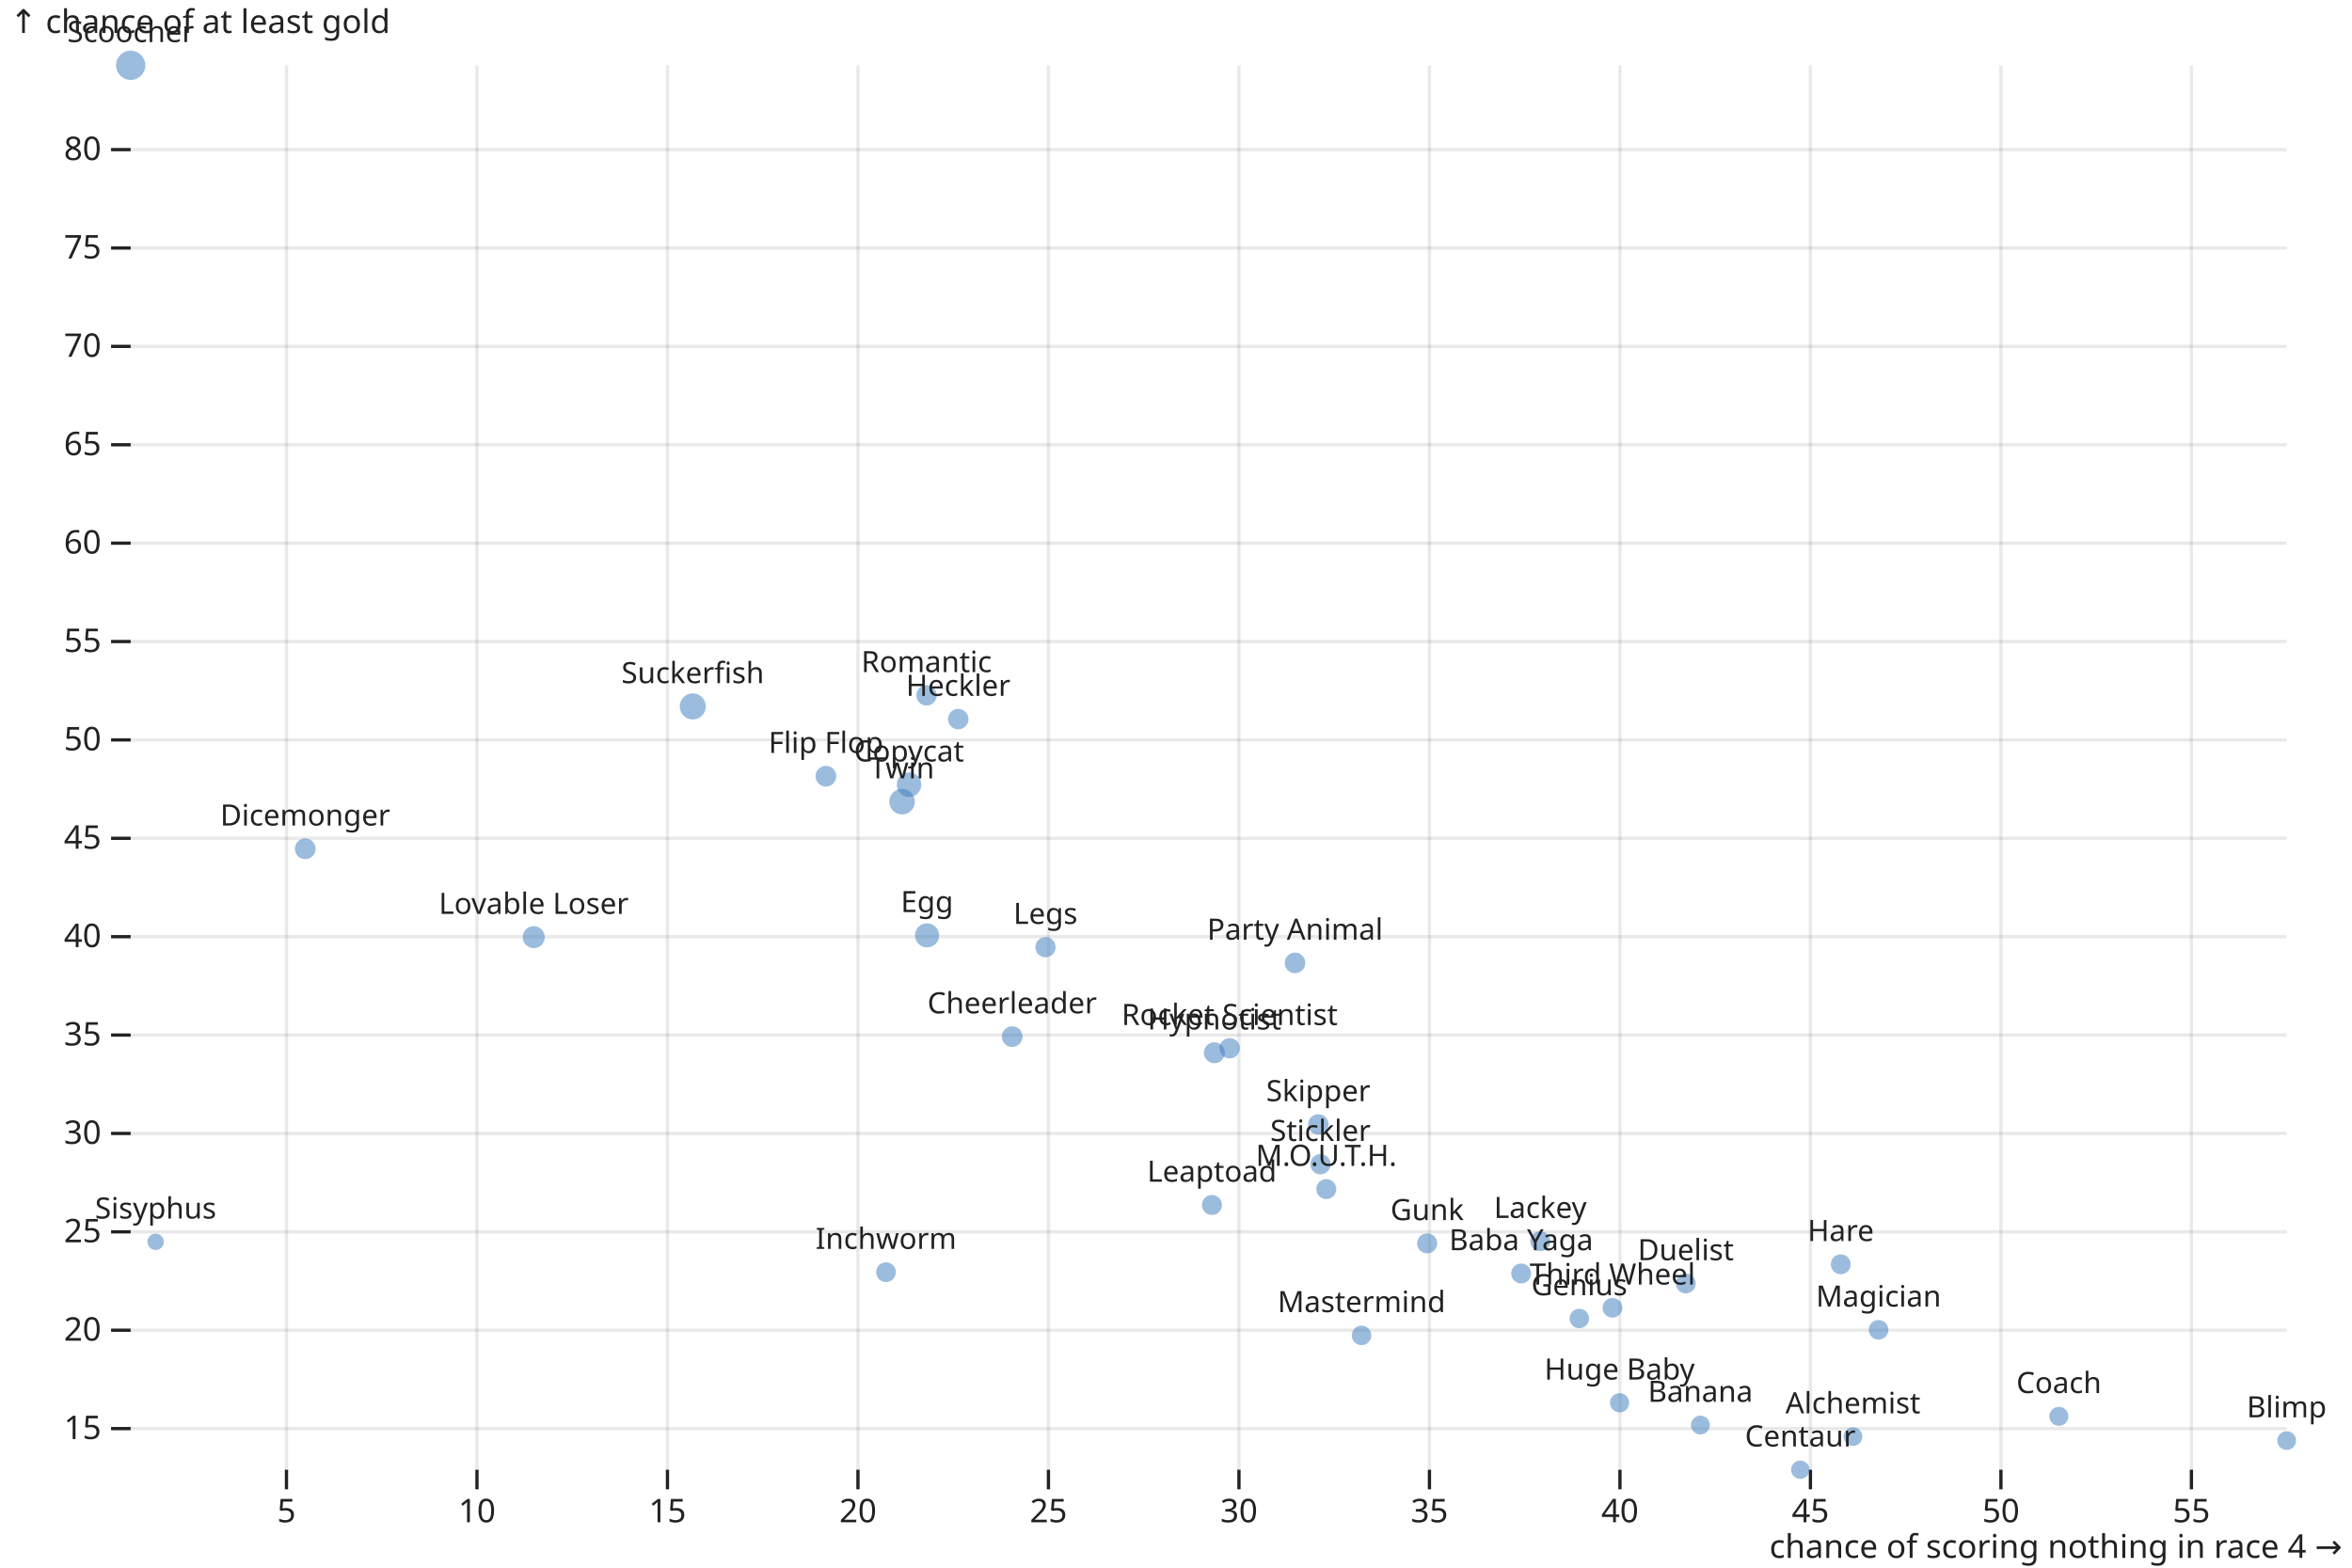
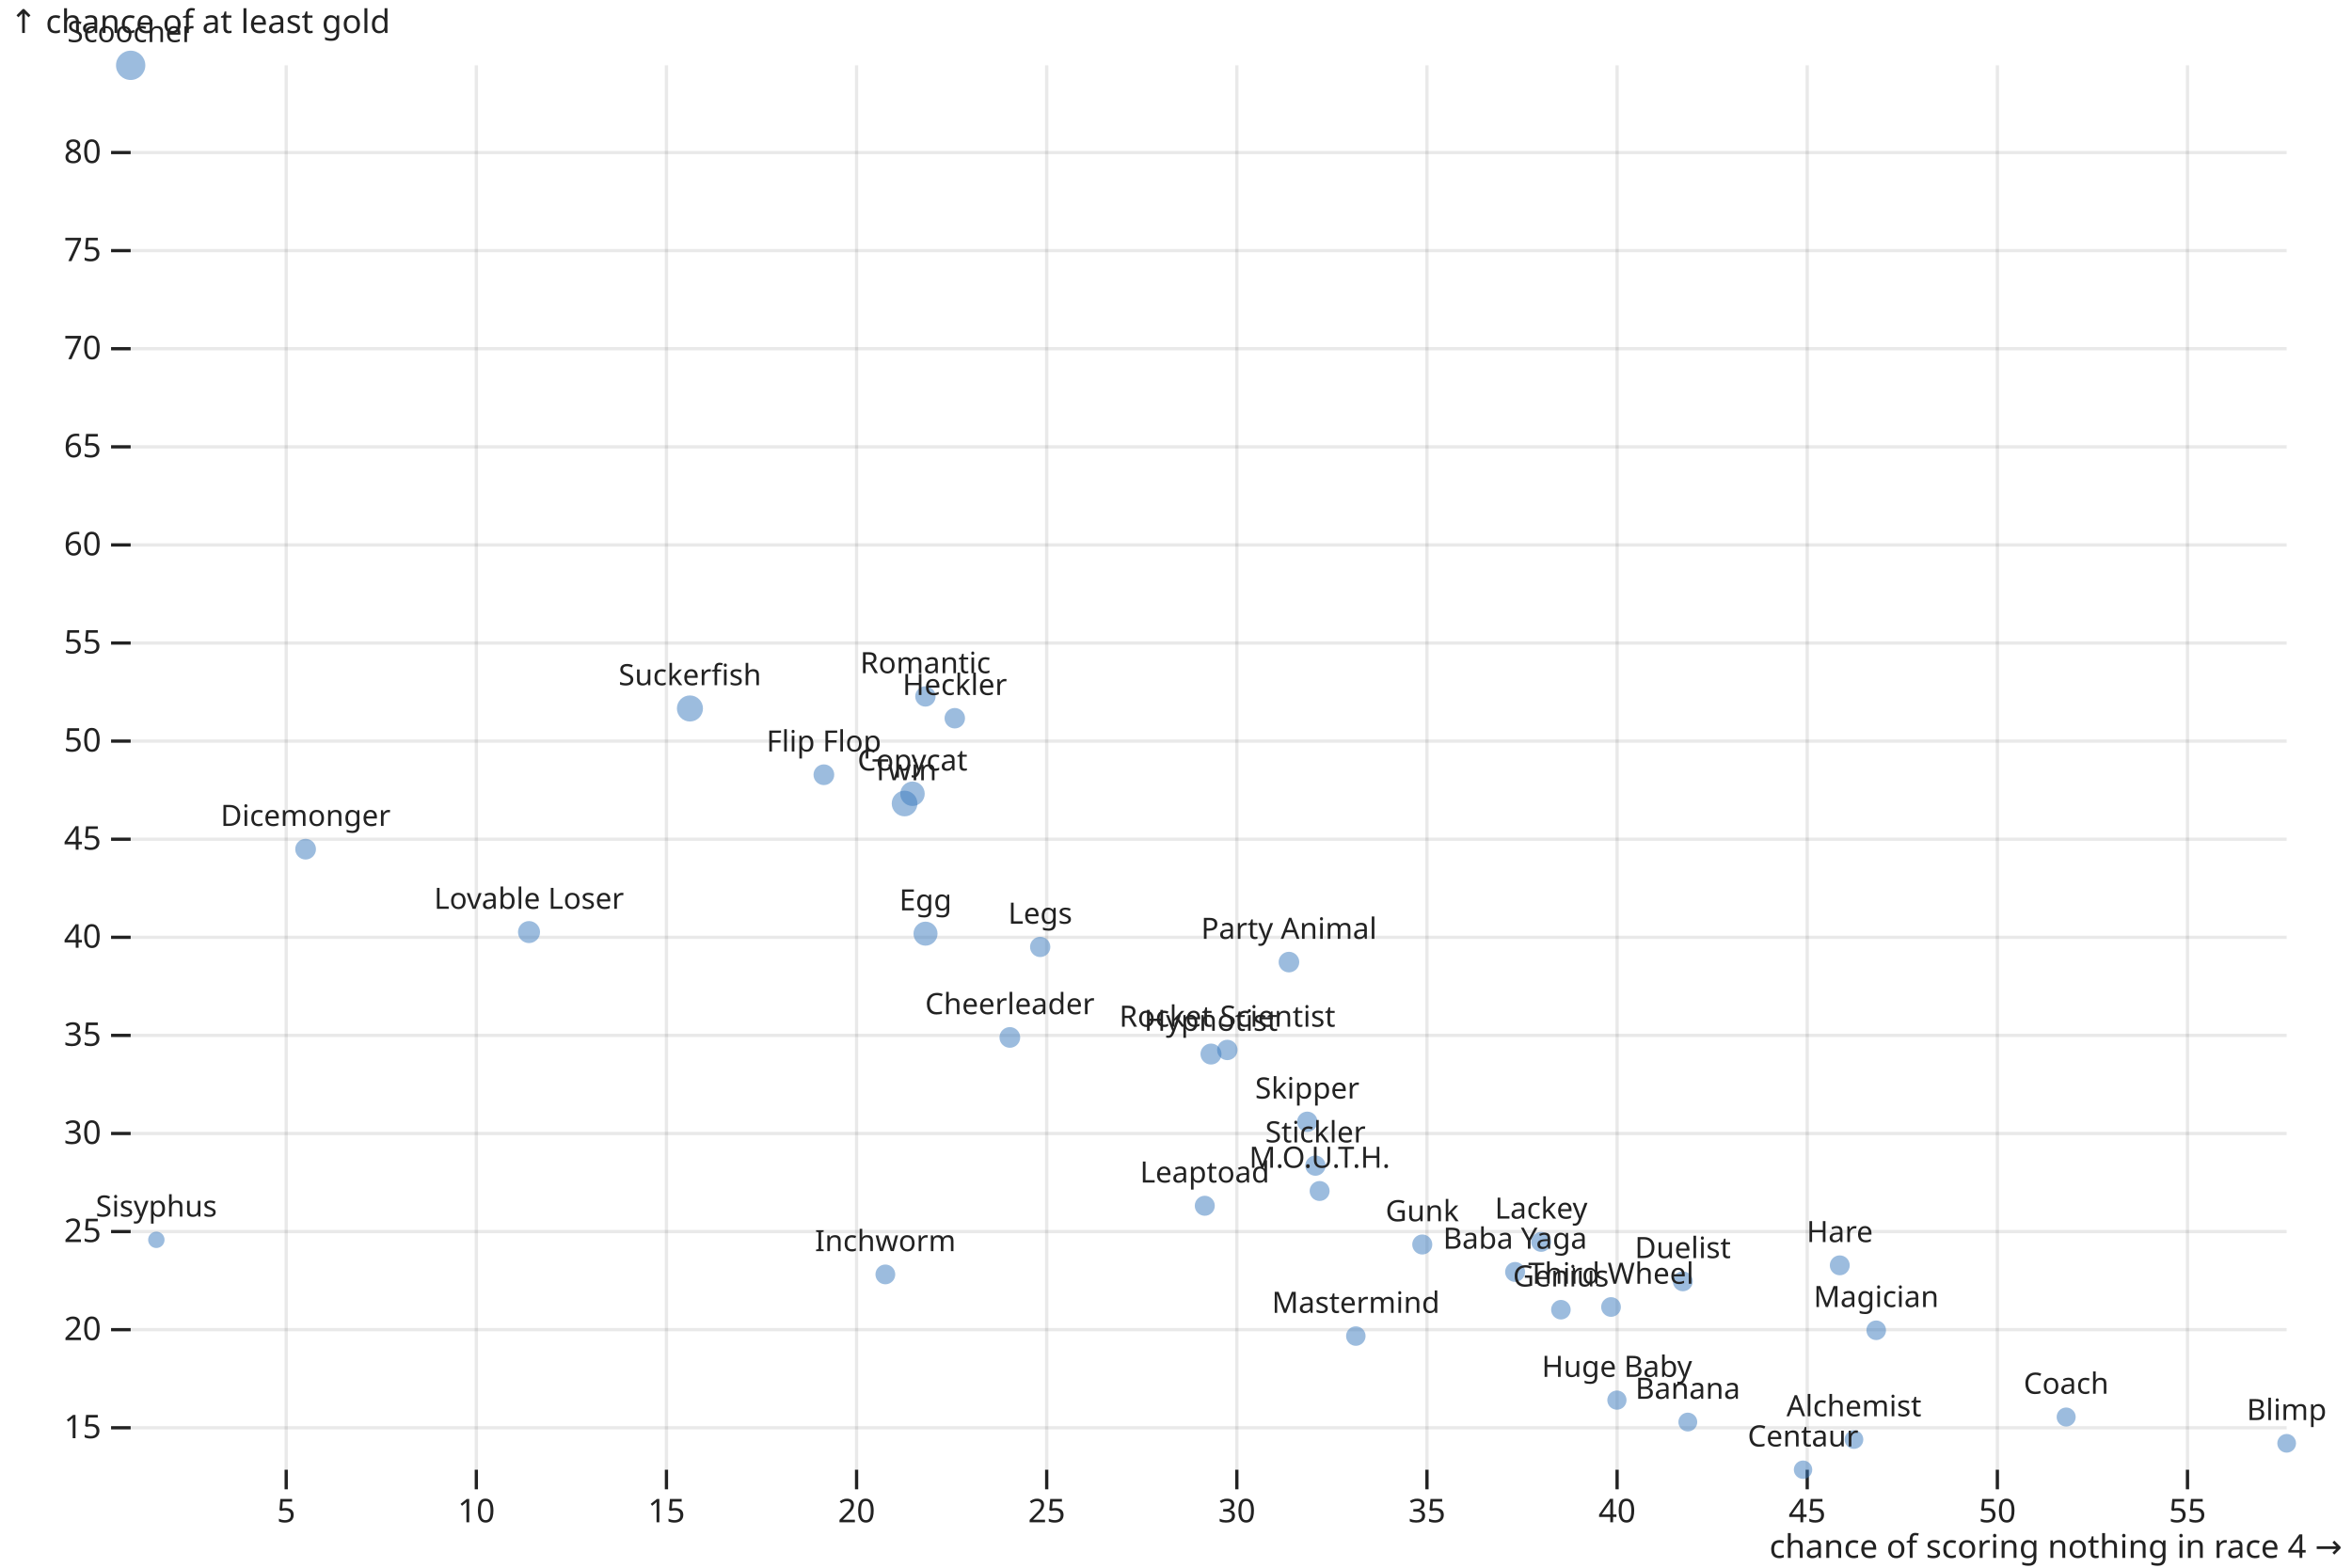
<svg xmlns="http://www.w3.org/2000/svg" class="plot-d6a7b5" fill="currentColor" font-family="system-ui, sans-serif" font-size="10" text-anchor="middle" width="720" height="480" viewBox="0 0 720 480" style="background: white; color: rgb(34, 34, 34);">
  <style>:where(.plot-d6a7b5) {
  --plot-background: white;
  display: block;
  height: auto;
  height: intrinsic;
  max-width: 100%;
}
:where(.plot-d6a7b5 text),
:where(.plot-d6a7b5 tspan) {
  white-space: pre;
}</style>
  <g aria-label="y-grid" aria-hidden="true" stroke="currentColor" stroke-opacity="0.1">
-     <line x1="40" x2="700" y1="437.413" y2="437.413" />
-     <line x1="40" x2="700" y1="407.289" y2="407.289" />
-     <line x1="40" x2="700" y1="377.166" y2="377.166" />
-     <line x1="40" x2="700" y1="347.043" y2="347.043" />
-     <line x1="40" x2="700" y1="316.92" y2="316.92" />
-     <line x1="40" x2="700" y1="286.797" y2="286.797" />
-     <line x1="40" x2="700" y1="256.673" y2="256.673" />
-     <line x1="40" x2="700" y1="226.55" y2="226.55" />
-     <line x1="40" x2="700" y1="196.427" y2="196.427" />
-     <line x1="40" x2="700" y1="166.304" y2="166.304" />
-     <line x1="40" x2="700" y1="136.181" y2="136.181" />
-     <line x1="40" x2="700" y1="106.057" y2="106.057" />
-     <line x1="40" x2="700" y1="75.934" y2="75.934" />
-     <line x1="40" x2="700" y1="45.811" y2="45.811" />
+     <line x1="40" x2="700" y1="437.161" y2="437.161" />
+     <line x1="40" x2="700" y1="407.126" y2="407.126" />
+     <line x1="40" x2="700" y1="377.091" y2="377.091" />
+     <line x1="40" x2="700" y1="347.056" y2="347.056" />
+     <line x1="40" x2="700" y1="317.021" y2="317.021" />
+     <line x1="40" x2="700" y1="286.986" y2="286.986" />
+     <line x1="40" x2="700" y1="256.952" y2="256.952" />
+     <line x1="40" x2="700" y1="226.917" y2="226.917" />
+     <line x1="40" x2="700" y1="196.882" y2="196.882" />
+     <line x1="40" x2="700" y1="166.847" y2="166.847" />
+     <line x1="40" x2="700" y1="136.812" y2="136.812" />
+     <line x1="40" x2="700" y1="106.777" y2="106.777" />
+     <line x1="40" x2="700" y1="76.742" y2="76.742" />
+     <line x1="40" x2="700" y1="46.708" y2="46.708" />
  </g>
  <g aria-label="y-axis tick" aria-hidden="true" fill="none" stroke="currentColor">
-     <path transform="translate(40,437.4125)" d="M0,0L-6,0" />
-     <path transform="translate(40,407.2893)" d="M0,0L-6,0" />
-     <path transform="translate(40,377.1661)" d="M0,0L-6,0" />
-     <path transform="translate(40,347.0429)" d="M0,0L-6,0" />
-     <path transform="translate(40,316.9197)" d="M0,0L-6,0" />
-     <path transform="translate(40,286.7965)" d="M0,0L-6,0" />
-     <path transform="translate(40,256.6733)" d="M0,0L-6,0" />
-     <path transform="translate(40,226.5501)" d="M0,0L-6,0" />
-     <path transform="translate(40,196.4269)" d="M0,0L-6,0" />
-     <path transform="translate(40,166.3037)" d="M0,0L-6,0" />
-     <path transform="translate(40,136.1805)" d="M0,0L-6,0" />
-     <path transform="translate(40,106.0573)" d="M0,0L-6,0" />
-     <path transform="translate(40,75.93411)" d="M0,0L-6,0" />
-     <path transform="translate(40,45.81091)" d="M0,0L-6,0" />
+     <path transform="translate(40,437.1608)" d="M0,0L-6,0" />
+     <path transform="translate(40,407.1259)" d="M0,0L-6,0" />
+     <path transform="translate(40,377.0911)" d="M0,0L-6,0" />
+     <path transform="translate(40,347.0562)" d="M0,0L-6,0" />
+     <path transform="translate(40,317.0213)" d="M0,0L-6,0" />
+     <path transform="translate(40,286.9865)" d="M0,0L-6,0" />
+     <path transform="translate(40,256.9516)" d="M0,0L-6,0" />
+     <path transform="translate(40,226.9167)" d="M0,0L-6,0" />
+     <path transform="translate(40,196.8819)" d="M0,0L-6,0" />
+     <path transform="translate(40,166.847)" d="M0,0L-6,0" />
+     <path transform="translate(40,136.8122)" d="M0,0L-6,0" />
+     <path transform="translate(40,106.7773)" d="M0,0L-6,0" />
+     <path transform="translate(40,76.74242)" d="M0,0L-6,0" />
+     <path transform="translate(40,46.70756)" d="M0,0L-6,0" />
  </g>
  <g aria-label="y-axis tick label" text-anchor="end" font-variant="tabular-nums" transform="translate(-9,0)">
-     <text y="0.32em" transform="translate(40,437.4125)">15</text>
-     <text y="0.32em" transform="translate(40,407.2893)">20</text>
-     <text y="0.32em" transform="translate(40,377.1661)">25</text>
-     <text y="0.32em" transform="translate(40,347.0429)">30</text>
-     <text y="0.32em" transform="translate(40,316.9197)">35</text>
-     <text y="0.32em" transform="translate(40,286.7965)">40</text>
-     <text y="0.32em" transform="translate(40,256.6733)">45</text>
-     <text y="0.32em" transform="translate(40,226.5501)">50</text>
-     <text y="0.32em" transform="translate(40,196.4269)">55</text>
-     <text y="0.32em" transform="translate(40,166.3037)">60</text>
-     <text y="0.32em" transform="translate(40,136.1805)">65</text>
-     <text y="0.32em" transform="translate(40,106.0573)">70</text>
-     <text y="0.32em" transform="translate(40,75.93411)">75</text>
-     <text y="0.32em" transform="translate(40,45.81091)">80</text>
+     <text y="0.32em" transform="translate(40,437.1608)">15</text>
+     <text y="0.32em" transform="translate(40,407.1259)">20</text>
+     <text y="0.32em" transform="translate(40,377.0911)">25</text>
+     <text y="0.32em" transform="translate(40,347.0562)">30</text>
+     <text y="0.32em" transform="translate(40,317.0213)">35</text>
+     <text y="0.32em" transform="translate(40,286.9865)">40</text>
+     <text y="0.32em" transform="translate(40,256.9516)">45</text>
+     <text y="0.32em" transform="translate(40,226.9167)">50</text>
+     <text y="0.32em" transform="translate(40,196.8819)">55</text>
+     <text y="0.32em" transform="translate(40,166.847)">60</text>
+     <text y="0.32em" transform="translate(40,136.8122)">65</text>
+     <text y="0.32em" transform="translate(40,106.7773)">70</text>
+     <text y="0.32em" transform="translate(40,76.74242)">75</text>
+     <text y="0.32em" transform="translate(40,46.70756)">80</text>
  </g>
  <g aria-label="y-axis label" text-anchor="start" transform="translate(-37,-17)">
    <text y="0.71em" transform="translate(40,20)">↑ chance of at least gold</text>
  </g>
  <g aria-label="x-grid" aria-hidden="true" stroke="currentColor" stroke-opacity="0.1">
-     <line x1="87.696" x2="87.696" y1="20" y2="450" />
-     <line x1="146.01" x2="146.01" y1="20" y2="450" />
-     <line x1="204.325" x2="204.325" y1="20" y2="450" />
-     <line x1="262.64" x2="262.64" y1="20" y2="450" />
-     <line x1="320.955" x2="320.955" y1="20" y2="450" />
-     <line x1="379.269" x2="379.269" y1="20" y2="450" />
-     <line x1="437.584" x2="437.584" y1="20" y2="450" />
-     <line x1="495.899" x2="495.899" y1="20" y2="450" />
-     <line x1="554.214" x2="554.214" y1="20" y2="450" />
-     <line x1="612.528" x2="612.528" y1="20" y2="450" />
-     <line x1="670.843" x2="670.843" y1="20" y2="450" />
+     <line x1="87.612" x2="87.612" y1="20" y2="450" />
+     <line x1="145.814" x2="145.814" y1="20" y2="450" />
+     <line x1="204.017" x2="204.017" y1="20" y2="450" />
+     <line x1="262.22" x2="262.22" y1="20" y2="450" />
+     <line x1="320.423" x2="320.423" y1="20" y2="450" />
+     <line x1="378.625" x2="378.625" y1="20" y2="450" />
+     <line x1="436.828" x2="436.828" y1="20" y2="450" />
+     <line x1="495.031" x2="495.031" y1="20" y2="450" />
+     <line x1="553.233" x2="553.233" y1="20" y2="450" />
+     <line x1="611.436" x2="611.436" y1="20" y2="450" />
+     <line x1="669.639" x2="669.639" y1="20" y2="450" />
  </g>
  <g aria-label="x-axis tick" aria-hidden="true" fill="none" stroke="currentColor">
-     <path transform="translate(87.69566,450)" d="M0,0L0,6" />
-     <path transform="translate(146.0104,450)" d="M0,0L0,6" />
-     <path transform="translate(204.3251,450)" d="M0,0L0,6" />
-     <path transform="translate(262.6399,450)" d="M0,0L0,6" />
-     <path transform="translate(320.9546,450)" d="M0,0L0,6" />
-     <path transform="translate(379.2694,450)" d="M0,0L0,6" />
-     <path transform="translate(437.5841,450)" d="M0,0L0,6" />
-     <path transform="translate(495.8988,450)" d="M0,0L0,6" />
-     <path transform="translate(554.2136,450)" d="M0,0L0,6" />
-     <path transform="translate(612.5283,450)" d="M0,0L0,6" />
-     <path transform="translate(670.8431,450)" d="M0,0L0,6" />
+     <path transform="translate(87.61158,450)" d="M0,0L0,6" />
+     <path transform="translate(145.8143,450)" d="M0,0L0,6" />
+     <path transform="translate(204.017,450)" d="M0,0L0,6" />
+     <path transform="translate(262.2198,450)" d="M0,0L0,6" />
+     <path transform="translate(320.4225,450)" d="M0,0L0,6" />
+     <path transform="translate(378.6252,450)" d="M0,0L0,6" />
+     <path transform="translate(436.828,450)" d="M0,0L0,6" />
+     <path transform="translate(495.0307,450)" d="M0,0L0,6" />
+     <path transform="translate(553.2335,450)" d="M0,0L0,6" />
+     <path transform="translate(611.4362,450)" d="M0,0L0,6" />
+     <path transform="translate(669.6389,450)" d="M0,0L0,6" />
  </g>
  <g aria-label="x-axis tick label" font-variant="tabular-nums" transform="translate(0,9)">
-     <text y="0.71em" transform="translate(87.69566,450)">5</text>
-     <text y="0.71em" transform="translate(146.0104,450)">10</text>
-     <text y="0.71em" transform="translate(204.3251,450)">15</text>
-     <text y="0.71em" transform="translate(262.6399,450)">20</text>
-     <text y="0.71em" transform="translate(320.9546,450)">25</text>
-     <text y="0.71em" transform="translate(379.2694,450)">30</text>
-     <text y="0.71em" transform="translate(437.5841,450)">35</text>
-     <text y="0.71em" transform="translate(495.8988,450)">40</text>
-     <text y="0.71em" transform="translate(554.2136,450)">45</text>
-     <text y="0.71em" transform="translate(612.5283,450)">50</text>
-     <text y="0.71em" transform="translate(670.8431,450)">55</text>
+     <text y="0.71em" transform="translate(87.61158,450)">5</text>
+     <text y="0.71em" transform="translate(145.8143,450)">10</text>
+     <text y="0.71em" transform="translate(204.017,450)">15</text>
+     <text y="0.71em" transform="translate(262.2198,450)">20</text>
+     <text y="0.71em" transform="translate(320.4225,450)">25</text>
+     <text y="0.71em" transform="translate(378.6252,450)">30</text>
+     <text y="0.71em" transform="translate(436.828,450)">35</text>
+     <text y="0.71em" transform="translate(495.0307,450)">40</text>
+     <text y="0.71em" transform="translate(553.2335,450)">45</text>
+     <text y="0.71em" transform="translate(611.4362,450)">50</text>
+     <text y="0.71em" transform="translate(669.6389,450)">55</text>
  </g>
  <g aria-label="x-axis label" text-anchor="end" transform="translate(17,27)">
    <text transform="translate(700,450)">chance of scoring nothing in race 4 →</text>
  </g>
  <g aria-label="dot" fill="#3a7bbf" fill-opacity="0.5">
-     <circle cx="40" cy="20" r="4.486" />
-     <circle cx="212.071" cy="216.293" r="3.999" />
-     <circle cx="276.144" cy="245.446" r="3.924" />
-     <circle cx="278.284" cy="240.269" r="3.756" />
-     <circle cx="283.788" cy="286.392" r="3.694" />
-     <circle cx="163.394" cy="286.94" r="3.374" />
-     <circle cx="371.752" cy="322.335" r="3.212" />
-     <circle cx="252.834" cy="237.656" r="3.178" />
-     <circle cx="93.436" cy="259.882" r="3.176" />
-     <circle cx="309.848" cy="317.394" r="3.169" />
-     <circle cx="396.429" cy="294.826" r="3.156" />
-     <circle cx="293.339" cy="220.18" r="3.134" />
-     <circle cx="376.424" cy="320.96" r="3.122" />
-     <circle cx="403.564" cy="344.284" r="3.12" />
-     <circle cx="283.625" cy="212.912" r="3.116" />
-     <circle cx="404.219" cy="356.474" r="3.105" />
-     <circle cx="320.043" cy="290.008" r="3.104" />
-     <circle cx="436.894" cy="380.702" r="3.069" />
-     <circle cx="371.004" cy="368.943" r="3.067" />
-     <circle cx="406.007" cy="364.078" r="3.06" />
-     <circle cx="471.513" cy="380.036" r="3.058" />
-     <circle cx="465.662" cy="389.92" r="3.051" />
-     <circle cx="516.058" cy="392.972" r="3.049" />
-     <circle cx="563.496" cy="387.102" r="3.048" />
-     <circle cx="271.231" cy="389.518" r="3.032" />
-     <circle cx="493.607" cy="400.429" r="3.018" />
-     <circle cx="575.065" cy="407.174" r="3.004" />
-     <circle cx="416.801" cy="408.873" r="2.989" />
-     <circle cx="483.463" cy="403.703" r="2.984" />
-     <circle cx="495.784" cy="429.514" r="2.942" />
-     <circle cx="630.272" cy="433.65" r="2.915" />
-     <circle cx="520.521" cy="436.328" r="2.882" />
-     <circle cx="700" cy="441.082" r="2.869" />
-     <circle cx="567.231" cy="439.861" r="2.866" />
-     <circle cx="551.112" cy="450" r="2.818" />
-     <circle cx="47.648" cy="380.221" r="2.511" />
+     <circle cx="40" cy="20" r="4.488" />
+     <circle cx="211.203" cy="216.924" r="3.993" />
+     <circle cx="276.912" cy="246.021" r="3.935" />
+     <circle cx="279.334" cy="243.034" r="3.748" />
+     <circle cx="283.32" cy="285.873" r="3.681" />
+     <circle cx="161.943" cy="285.387" r="3.374" />
+     <circle cx="370.709" cy="322.732" r="3.216" />
+     <circle cx="252.207" cy="237.214" r="3.175" />
+     <circle cx="93.551" cy="260.003" r="3.174" />
+     <circle cx="309.133" cy="317.646" r="3.17" />
+     <circle cx="394.576" cy="294.577" r="3.157" />
+     <circle cx="292.28" cy="219.907" r="3.135" />
+     <circle cx="375.711" cy="321.475" r="3.123" />
+     <circle cx="400.184" cy="343.473" r="3.121" />
+     <circle cx="283.289" cy="213.238" r="3.119" />
+     <circle cx="402.688" cy="356.899" r="3.105" />
+     <circle cx="318.425" cy="289.934" r="3.104" />
+     <circle cx="435.387" cy="381.044" r="3.069" />
+     <circle cx="368.81" cy="369.186" r="3.067" />
+     <circle cx="471.775" cy="380.241" r="3.057" />
+     <circle cx="403.964" cy="364.665" r="3.057" />
+     <circle cx="463.805" cy="389.45" r="3.054" />
+     <circle cx="515.149" cy="392.321" r="3.051" />
+     <circle cx="563.195" cy="387.424" r="3.048" />
+     <circle cx="271.029" cy="390.205" r="3.03" />
+     <circle cx="493.172" cy="400.182" r="3.019" />
+     <circle cx="574.35" cy="407.309" r="3.001" />
+     <circle cx="477.828" cy="401.011" r="2.996" />
+     <circle cx="415.049" cy="409.086" r="2.985" />
+     <circle cx="494.975" cy="428.692" r="2.943" />
+     <circle cx="632.5" cy="433.87" r="2.914" />
+     <circle cx="516.678" cy="435.411" r="2.886" />
+     <circle cx="700" cy="441.918" r="2.865" />
+     <circle cx="567.541" cy="440.763" r="2.863" />
+     <circle cx="551.951" cy="450" r="2.816" />
+     <circle cx="47.862" cy="379.613" r="2.512" />
  </g>
  <g aria-label="text" font-size="9" transform="translate(0,-10)">
-     <text y="0.32em" transform="translate(403.5638,344.2839)">Skipper</text>
-     <text y="0.32em" transform="translate(371.7524,322.3346)">Hypnotist</text>
-     <text y="0.32em" transform="translate(465.6617,389.9198)">Baba Yaga</text>
-     <text y="0.32em" transform="translate(495.7842,429.5137)">Huge Baby</text>
-     <text y="0.32em" transform="translate(396.4294,294.8262)">Party Animal</text>
-     <text y="0.32em" transform="translate(252.8341,237.6559)">Flip Flop</text>
-     <text y="0.32em" transform="translate(278.2843,240.2693)">Copycat</text>
-     <text y="0.32em" transform="translate(483.463,403.7033)">Genius</text>
-     <text y="0.32em" transform="translate(271.2314,389.518)">Inchworm</text>
-     <text y="0.32em" transform="translate(416.801,408.873)">Mastermind</text>
-     <text y="0.32em" transform="translate(47.64803,380.2213)">Sisyphus</text>
-     <text y="0.32em" transform="translate(293.3391,220.1799)">Heckler</text>
-     <text y="0.32em" transform="translate(309.8476,317.3943)">Cheerleader</text>
-     <text y="0.32em" transform="translate(567.2306,439.8606)">Alchemist</text>
-     <text y="0.32em" transform="translate(283.6245,212.9124)">Romantic</text>
-     <text y="0.32em" transform="translate(283.7876,286.3921)">Egg</text>
-     <text y="0.32em" transform="translate(551.1119,450)">Centaur</text>
-     <text y="0.32em" transform="translate(700,441.0821)">Blimp</text>
-     <text y="0.32em" transform="translate(630.2722,433.6505)">Coach</text>
-     <text y="0.32em" transform="translate(404.2191,356.4742)">Stickler</text>
-     <text y="0.32em" transform="translate(493.6071,400.4294)">Third Wheel</text>
-     <text y="0.32em" transform="translate(520.5208,436.3284)">Banana</text>
-     <text y="0.32em" transform="translate(471.5132,380.0357)">Lackey</text>
+     <text y="0.32em" transform="translate(632.4996,433.8701)">Coach</text>
+     <text y="0.32em" transform="translate(493.1719,400.182)">Third Wheel</text>
+     <text y="0.32em" transform="translate(402.6884,356.8989)">Stickler</text>
+     <text y="0.32em" transform="translate(252.2069,237.2145)">Flip Flop</text>
+     <text y="0.32em" transform="translate(494.9753,428.6924)">Huge Baby</text>
+     <text y="0.32em" transform="translate(394.5758,294.5765)">Party Animal</text>
+     <text y="0.32em" transform="translate(415.049,409.0857)">Mastermind</text>
+     <text y="0.32em" transform="translate(271.0289,390.2052)">Inchworm</text>
+     <text y="0.32em" transform="translate(279.3341,243.0343)">Copycat</text>
+     <text y="0.32em" transform="translate(477.8282,401.0109)">Genius</text>
+     <text y="0.32em" transform="translate(567.5411,440.7626)">Alchemist</text>
+     <text y="0.32em" transform="translate(309.1331,317.6458)">Cheerleader</text>
+     <text y="0.32em" transform="translate(47.86241,379.6131)">Sisyphus</text>
+     <text y="0.32em" transform="translate(292.2796,219.9073)">Heckler</text>
+     <text y="0.32em" transform="translate(563.1947,387.4239)">Hare</text>
+     <text y="0.32em" transform="translate(403.9642,364.6647)">M.O.U.T.H.</text>
+     <text y="0.32em" transform="translate(516.6782,435.411)">Banana</text>
+     <text y="0.32em" transform="translate(471.7752,380.2411)">Lackey</text>
+     <text y="0.32em" transform="translate(551.9507,450)">Centaur</text>
+     <text y="0.32em" transform="translate(283.2886,213.2377)">Romantic</text>
+     <text y="0.32em" transform="translate(700,441.9182)">Blimp</text>
+     <text y="0.32em" transform="translate(283.32,285.8735)">Egg</text>
+     <text y="0.32em" transform="translate(463.8051,389.4498)">Baba Yaga</text>
+     <text y="0.32em" transform="translate(400.1841,343.4728)">Skipper</text>
+     <text y="0.32em" transform="translate(370.7092,322.7321)">Hypnotist</text>
    <text y="0.32em" transform="translate(40,20)">Scoocher</text>
-     <text y="0.32em" transform="translate(320.0434,290.008)">Legs</text>
-     <text y="0.32em" transform="translate(371.0036,368.9426)">Leaptoad</text>
-     <text y="0.32em" transform="translate(436.8941,380.702)">Gunk</text>
-     <text y="0.32em" transform="translate(563.4964,387.1017)">Hare</text>
-     <text y="0.32em" transform="translate(406.0074,364.0775)">M.O.U.T.H.</text>
-     <text y="0.32em" transform="translate(575.0648,407.1738)">Magician</text>
-     <text y="0.32em" transform="translate(276.1445,245.4459)">Twin</text>
-     <text y="0.32em" transform="translate(376.4243,320.9603)">Rocket Scientist</text>
-     <text y="0.32em" transform="translate(212.0709,216.2925)">Suckerfish</text>
-     <text y="0.32em" transform="translate(93.43579,259.8818)">Dicemonger</text>
-     <text y="0.32em" transform="translate(163.3944,286.9395)">Lovable Loser</text>
-     <text y="0.32em" transform="translate(516.0584,392.9723)">Duelist</text>
+     <text y="0.32em" transform="translate(318.425,289.934)">Legs</text>
+     <text y="0.32em" transform="translate(574.3501,407.3093)">Magician</text>
+     <text y="0.32em" transform="translate(276.9117,246.0207)">Twin</text>
+     <text y="0.32em" transform="translate(435.3872,381.0444)">Gunk</text>
+     <text y="0.32em" transform="translate(368.8103,369.1856)">Leaptoad</text>
+     <text y="0.32em" transform="translate(515.1494,392.3213)">Duelist</text>
+     <text y="0.32em" transform="translate(161.9434,285.387)">Lovable Loser</text>
+     <text y="0.32em" transform="translate(211.2029,216.9241)">Suckerfish</text>
+     <text y="0.32em" transform="translate(375.7107,321.475)">Rocket Scientist</text>
+     <text y="0.32em" transform="translate(93.55087,260.0035)">Dicemonger</text>
  </g>
</svg>
